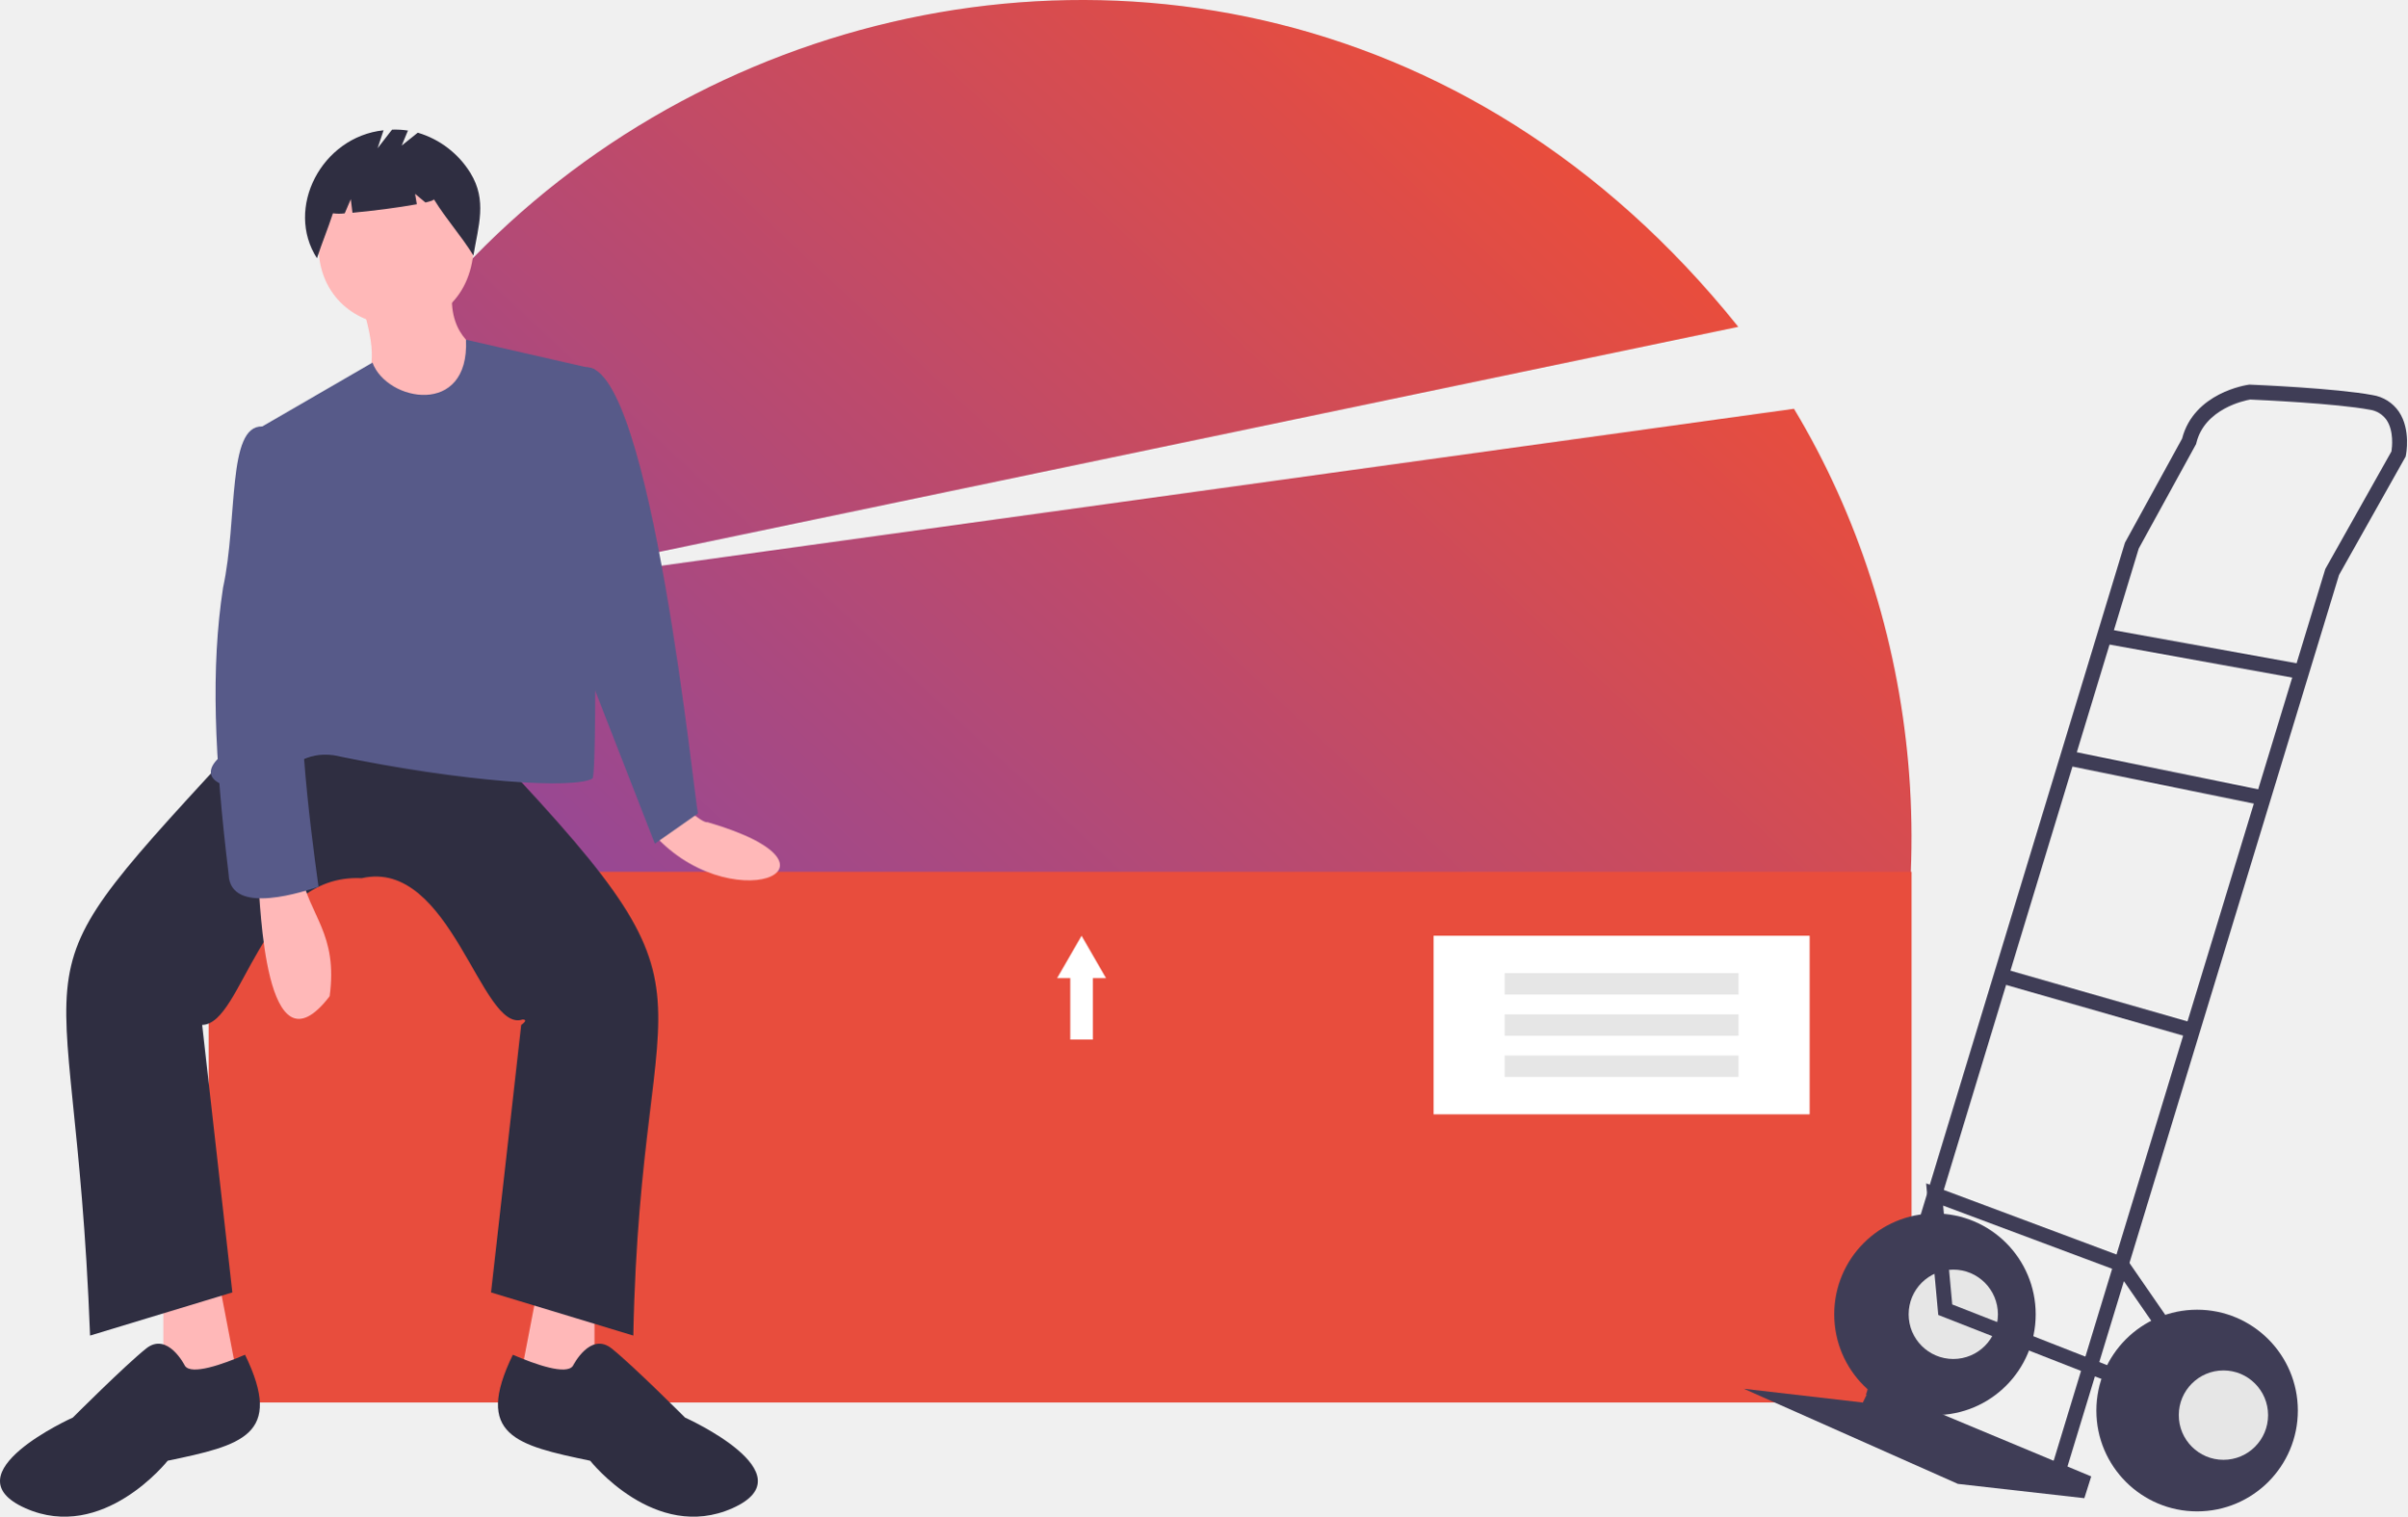
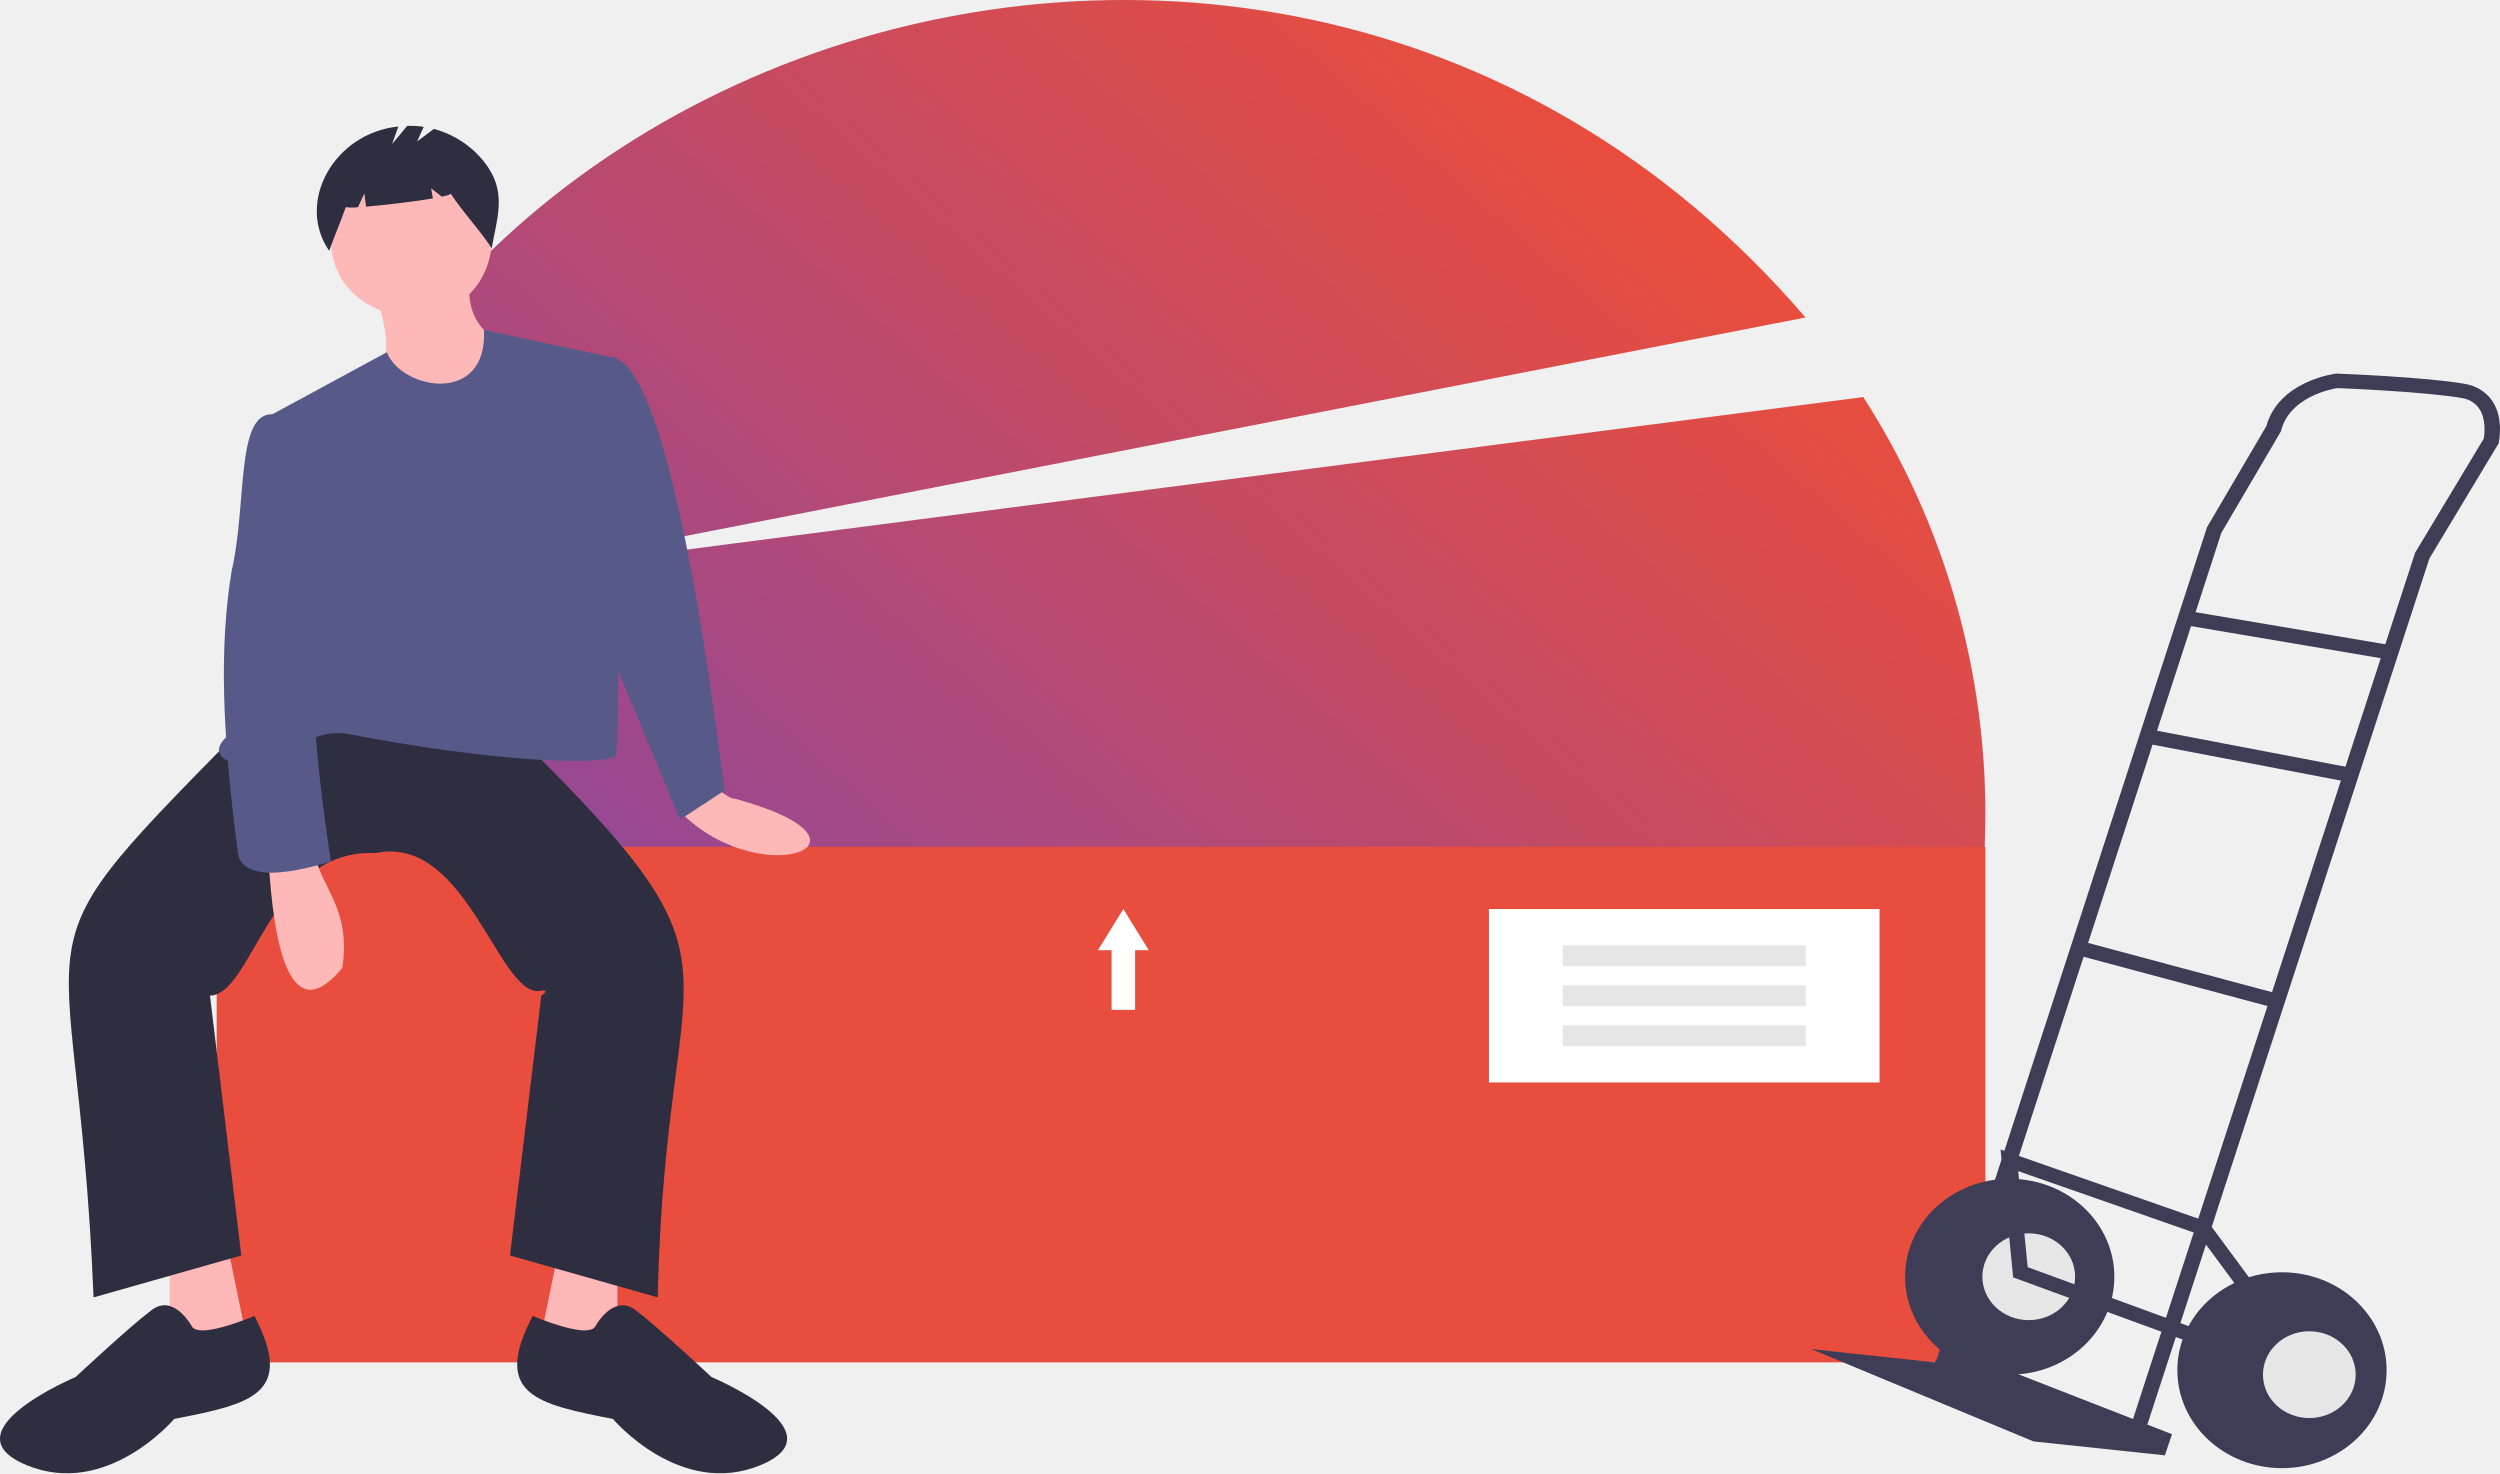
- <svg xmlns="http://www.w3.org/2000/svg" width="522" height="329" viewBox="0 0 522 329" fill="none">
+ <svg xmlns="http://www.w3.org/2000/svg" width="543" height="320" viewBox="0 0 543 320" fill="none">
  <g clip-path="url(#clip0_21_304)">
-     <path d="M401.77 248.504C423.242 194.764 416.746 134.757 389.054 88.67L99.174 128.852L376.972 70.893C259.891 -75.269 32.012 21.678 53.979 206.219L401.77 248.504Z" fill="#E6E6E6" />
-     <path d="M401.77 248.504C423.242 194.764 416.746 134.757 389.054 88.67L99.174 128.852L376.972 70.893C259.891 -75.269 32.012 21.678 53.979 206.219L401.77 248.504Z" fill="url(#paint0_linear_21_304)" />
-     <path d="M414.554 189.099H45.243V304.228H414.554V189.099Z" fill="#E84D3D" />
-     <path d="M148.24 175.059C151.553 177.635 152.765 178.467 153.471 178.361C187.659 188.328 157.688 200.008 141.077 180.181L148.24 175.059Z" fill="#FFB8B8" />
-     <path d="M35.426 280.359V303.76L52.255 302.824L47.58 278.488L35.426 280.359Z" fill="#FFB8B8" />
-     <path d="M128.922 280.359V303.76L112.093 302.824L116.768 278.488L128.922 280.359Z" fill="#FFB8B8" />
-     <path d="M77.499 159.615L102.743 158.679C160.978 219.798 138.955 205.858 137.337 289.72L106.483 280.36L113.028 222.327C113.031 222.325 114.754 221.175 113.322 221.149C104.364 224.23 97.829 186.074 78.434 190.503C56.364 189.446 52.772 222.222 43.84 222.327L50.385 280.36L19.531 289.72C16.077 197.564 -0.854 218.382 54.125 158.679L77.499 159.615Z" fill="#2F2E41" />
-     <path d="M40.101 296.272C40.101 296.272 36.361 288.784 31.686 292.528C27.011 296.272 15.791 307.504 15.791 307.504C15.791 307.504 -11.322 319.672 5.507 327.16C22.336 334.648 36.361 316.864 36.361 316.864C52.39 313.517 61.636 311.375 53.136 293.871C48.309 295.961 41.48 298.382 40.101 296.272Z" fill="#2F2E41" />
-     <path d="M124.247 296.272C124.247 296.272 127.987 288.784 132.662 292.528C137.337 296.272 148.556 307.504 148.556 307.504C148.556 307.504 175.67 319.672 158.841 327.16C142.012 334.648 127.987 316.864 127.987 316.864C111.958 313.517 102.711 311.375 111.212 293.871C116.039 295.961 122.868 298.382 124.247 296.272Z" fill="#2F2E41" />
-     <path d="M102.743 53.846C101.353 77.147 69.587 75.096 69.085 53.846C70.475 30.545 102.241 32.597 102.743 53.846Z" fill="#FFB8B8" />
-     <path d="M78.434 66.014C86.613 90.762 67.303 77.289 94.329 96.903L104.613 76.31C104.613 76.31 97.133 73.502 98.068 63.206L78.434 66.014Z" fill="#FFB8B8" />
-     <path d="M128.922 80.054L101.051 73.686C101.835 90.51 83.901 87.124 80.771 78.661L54.125 94.094C65.309 135.796 62.475 137.517 47.58 164.295C41.896 169.491 50.397 172.47 57.798 169.626C63.442 166.139 66.309 163.039 72.357 163.828C100.937 169.785 124.73 171.192 128.495 168.864C129.842 166.933 128.456 80.389 128.922 80.054Z" fill="#575A89" />
-     <path d="M121.443 81.926C122.378 81.926 127.194 79.659 127.194 79.659C141.206 79.423 150.609 173.781 151.362 176.463L142.012 183.015L127.052 144.639L121.443 81.926Z" fill="#575A89" />
-     <path d="M55.995 191.439C56.473 194.972 57.286 234.642 71.481 216.111C73.344 202.591 67.012 198.555 65.344 189.567L55.995 191.439Z" fill="#FFB8B8" />
-     <path d="M59.735 94.094L56.87 92.504C49.19 92.252 51.61 112.605 48.361 127.51C45.706 144.873 46.462 164.02 49.577 189.618C49.849 199.011 66.655 193.093 69.084 192.375C69.084 192.375 63.475 153.999 66.279 147.447C69.084 140.895 59.735 94.094 59.735 94.094Z" fill="#575A89" />
-     <path d="M102.008 37.513C99.411 33.292 95.347 30.182 90.597 28.781L87.109 31.575L88.465 28.316C87.325 28.142 86.17 28.075 85.017 28.116L81.878 32.157L83.177 28.255C69.709 29.703 61.74 45.181 68.733 56.014C69.811 52.696 71.12 49.582 72.199 46.264C73.046 46.38 73.906 46.384 74.754 46.276L76.067 43.211L76.433 46.147C80.501 45.792 86.534 45.013 90.39 44.3L90.015 42.047L92.258 43.919C93.439 43.647 94.141 43.4 94.083 43.211C96.951 47.839 99.792 50.796 102.66 55.424C103.749 48.896 105.67 43.469 102.008 37.513Z" fill="#2F2E41" />
-     <path d="M392.45 202.987H310.888V241.72H392.45V202.987Z" fill="white" />
-     <path d="M377.026 211.1H326.311V215.744H377.026V211.1Z" fill="#E6E6E6" />
-     <path d="M377.026 220.031H326.311V224.675H377.026V220.031Z" fill="#E6E6E6" />
-     <path d="M377.026 228.963H326.311V233.607H377.026V228.963Z" fill="#E6E6E6" />
-     <path d="M239.86 212.188L237.207 207.588L234.555 202.987L231.901 207.588L229.248 212.188H232.099V225.509H237.01V212.188H239.86Z" fill="white" />
-     <path d="M419.629 306.974C431.694 306.974 441.474 297.182 441.474 285.104C441.474 273.026 431.694 263.234 419.629 263.234C407.564 263.234 397.783 273.026 397.783 285.104C397.783 297.182 407.564 306.974 419.629 306.974Z" fill="#3F3D56" />
-     <path d="M423.601 294.796C428.948 294.796 433.282 290.457 433.282 285.104C433.282 279.751 428.948 275.412 423.601 275.412C418.254 275.412 413.919 279.751 413.919 285.104C413.919 290.457 418.254 294.796 423.601 294.796Z" fill="#E6E6E6" />
-     <path d="M405.851 300.388L453.514 320.269L452.025 324.992L424.594 321.885L378.172 301.258L403.989 304.24L405.851 300.388Z" fill="#3F3D56" />
-     <path d="M447.983 319.374L507.261 124.703L521.697 99.038L521.748 98.79C521.795 98.564 522.854 93.199 520.247 89.315C519.59 88.349 518.741 87.529 517.754 86.906C516.766 86.284 515.661 85.871 514.507 85.695C506.54 84.199 488.716 83.462 487.961 83.432L487.819 83.426L487.678 83.445C487.191 83.511 475.8 85.178 473.225 95.136L460.832 117.716L460.783 117.877L404.68 302.527L407.767 303.467L463.822 118.978L476.256 96.322L476.307 96.114C478.127 88.62 486.833 86.867 487.99 86.666C489.811 86.744 506.563 87.49 513.912 88.87C514.642 88.97 515.343 89.22 515.971 89.605C516.599 89.989 517.141 90.501 517.562 91.106C519.168 93.488 518.766 96.995 518.625 97.916L504.277 123.424L504.226 123.592L444.896 318.432L447.983 319.374Z" fill="#3F3D56" />
-     <path d="M456.65 136.386L456.076 139.565L498.889 147.306L499.462 144.127L456.65 136.386Z" fill="#3F3D56" />
-     <path d="M448.654 162.826L448.009 165.992L490.516 174.677L491.161 171.511L448.654 162.826Z" fill="#3F3D56" />
-     <path d="M434.417 210.113L433.529 213.219L475.029 225.107L475.917 222.001L434.417 210.113Z" fill="#3F3D56" />
-     <path d="M462.483 301.768L463.659 298.759L423.378 282.969L421.4 261.528L458.997 275.586L471.177 293.229L473.832 291.393L461.075 272.914L417.714 256.7L420.348 285.251L462.483 301.768Z" fill="#3F3D56" />
-     <path d="M476.477 327.849C488.541 327.849 498.322 318.058 498.322 305.98C498.322 293.901 488.541 284.11 476.477 284.11C464.412 284.11 454.631 293.901 454.631 305.98C454.631 318.058 464.412 327.849 476.477 327.849Z" fill="#3F3D56" />
-     <path d="M482.186 316.666C487.533 316.666 491.868 312.327 491.868 306.974C491.868 301.621 487.533 297.281 482.186 297.281C476.839 297.281 472.505 301.621 472.505 306.974C472.505 312.327 476.839 316.666 482.186 316.666Z" fill="#E6E6E6" />
+     <path d="M417.933 241.706C440.269 189.436 433.512 131.07 404.706 86.245L103.164 125.327L392.137 68.954C270.347 -73.21 33.3 21.085 56.15 200.577L417.933 241.706Z" fill="#E6E6E6" />
+     <path d="M417.933 241.706C440.269 189.436 433.512 131.07 404.706 86.245L103.164 125.327L392.137 68.954C270.347 -73.21 33.3 21.085 56.15 200.577L417.933 241.706Z" fill="url(#paint0_linear_21_304)" />
+     <path d="M431.232 183.926H47.063V295.905H431.232V183.926Z" fill="#E84D3D" />
+     <path d="M154.204 170.27C157.65 172.776 158.911 173.585 159.645 173.482C195.209 183.176 164.032 194.537 146.752 175.252L154.204 170.27Z" fill="#FFB8B8" />
+     <path d="M36.851 272.69V295.45L54.357 294.54L49.495 270.869L36.851 272.69Z" fill="#FFB8B8" />
+     <path d="M134.109 272.69V295.45L116.602 294.54L121.465 270.869L134.109 272.69Z" fill="#FFB8B8" />
+     <path d="M80.617 155.248L106.877 154.338C167.454 213.785 144.545 200.226 142.862 281.794L110.767 272.69L117.575 216.245C117.578 216.243 119.371 215.125 117.881 215.099C108.563 218.096 101.764 180.984 81.59 185.292C58.632 184.264 54.895 216.143 45.604 216.245L52.412 272.69L20.317 281.794C16.724 192.159 -0.888 212.408 56.303 154.338L80.617 155.248Z" fill="#2F2E41" />
+     <path d="M41.714 288.167C41.714 288.167 37.824 280.884 32.961 284.525C28.098 288.167 16.427 299.092 16.427 299.092C16.427 299.092 -11.778 310.927 5.728 318.21C23.235 325.493 37.824 308.196 37.824 308.196C54.498 304.941 64.116 302.857 55.273 285.832C50.253 287.865 43.148 290.22 41.714 288.167Z" fill="#2F2E41" />
+     <path d="M129.246 288.167C129.246 288.167 133.136 280.884 137.999 284.525C142.862 288.167 154.533 299.092 154.533 299.092C154.533 299.092 182.738 310.927 165.231 318.21C147.725 325.493 133.136 308.196 133.136 308.196C116.462 304.941 106.844 302.857 115.687 285.832C120.707 287.865 127.812 290.22 129.246 288.167Z" fill="#2F2E41" />
+     <path d="M106.876 52.373C105.43 75.037 72.387 73.041 71.864 52.373C73.31 29.71 106.353 31.705 106.876 52.373Z" fill="#FFB8B8" />
+     <path d="M81.59 64.208C90.098 88.279 70.01 75.174 98.123 94.252L108.822 74.223C108.822 74.223 101.041 71.492 102.014 61.477L81.59 64.208Z" fill="#FFB8B8" />
+     <path d="M134.109 77.865L105.117 71.67C105.932 88.034 87.276 84.74 84.021 76.509L56.303 91.52C67.937 132.081 64.988 133.755 49.495 159.8C43.581 164.855 52.425 167.752 60.123 164.986C65.995 161.594 68.977 158.579 75.268 159.346C104.998 165.141 129.748 166.509 133.664 164.244C135.066 162.367 133.624 78.19 134.109 77.865Z" fill="#575A89" />
+     <path d="M126.328 79.685C127.301 79.685 132.311 77.48 132.311 77.48C146.886 77.25 156.668 169.027 157.451 171.636L147.725 178.009L132.164 140.682L126.328 79.685Z" fill="#575A89" />
+     <path d="M58.248 186.202C58.745 189.638 59.591 228.223 74.357 210.199C76.294 197.049 69.708 193.124 67.973 184.381L58.248 186.202Z" fill="#FFB8B8" />
+     <path d="M62.138 91.52L59.158 89.974C51.169 89.728 53.687 109.524 50.307 124.021C47.545 140.91 48.332 159.533 51.571 184.43C51.855 193.567 69.336 187.811 71.864 187.113C71.864 187.113 66.028 149.786 68.946 143.413C71.864 137.04 62.138 91.52 62.138 91.52Z" fill="#575A89" />
+     <path d="M106.111 36.487C103.411 32.382 99.183 29.356 94.242 27.994L90.613 30.711L92.024 27.541C90.838 27.372 89.637 27.307 88.438 27.347L85.172 31.277L86.524 27.482C72.513 28.89 64.224 43.945 71.498 54.482C72.62 51.255 73.981 48.226 75.103 44.998C75.985 45.111 76.879 45.115 77.762 45.011L79.127 42.029L79.508 44.884C83.739 44.539 90.015 43.782 94.026 43.088L93.636 40.897L95.97 42.718C97.199 42.453 97.928 42.212 97.868 42.029C100.851 46.531 103.807 49.406 106.79 53.908C107.922 47.558 109.922 42.28 106.111 36.487Z" fill="#2F2E41" />
+     <path d="M408.238 197.434H323.395V235.107H408.238V197.434Z" fill="white" />
+     <path d="M392.194 205.325H339.439V209.842H392.194V205.325Z" fill="#E6E6E6" />
+     <path d="M392.194 214.012H339.439V218.529H392.194V214.012Z" fill="#E6E6E6" />
+     <path d="M392.194 222.699H339.439V227.216H392.194V222.699Z" fill="#E6E6E6" />
+     <path d="M249.51 206.383L246.75 201.909L243.99 197.434L241.231 201.909L238.471 206.383H241.436V219.34H246.544V206.383H249.51Z" fill="white" />
+     <path d="M436.51 298.576C449.061 298.576 459.235 289.053 459.235 277.305C459.235 265.557 449.061 256.033 436.51 256.033C423.96 256.033 413.786 265.557 413.786 277.305C413.786 289.053 423.96 298.576 436.51 298.576Z" fill="#3F3D56" />
+     <path d="M440.642 286.732C446.204 286.732 450.713 282.511 450.713 277.305C450.713 272.098 446.204 267.878 440.642 267.878C435.08 267.878 430.571 272.098 430.571 277.305C430.571 282.511 435.08 286.732 440.642 286.732Z" fill="#E6E6E6" />
+     <path d="M422.179 292.171L471.759 311.508L470.21 316.101L441.675 313.079L393.386 293.017L420.242 295.917L422.179 292.171Z" fill="#3F3D56" />
+     <path d="M466.005 310.637L527.668 121.291L542.685 96.329L542.738 96.088C542.786 95.868 543.889 90.65 541.177 86.871C540.493 85.932 539.61 85.135 538.583 84.529C537.555 83.923 536.406 83.522 535.205 83.35C526.918 81.896 508.377 81.179 507.592 81.149L507.444 81.144L507.297 81.162C506.79 81.227 494.941 82.848 492.262 92.534L479.371 114.496L479.32 114.653L420.96 294.251L424.172 295.166L482.481 115.723L495.416 93.687L495.468 93.484C497.362 86.196 506.418 84.491 507.622 84.296C509.516 84.371 526.942 85.097 534.587 86.439C535.346 86.536 536.075 86.779 536.728 87.153C537.382 87.528 537.945 88.025 538.383 88.614C540.054 90.93 539.636 94.341 539.489 95.238L524.564 120.047L524.511 120.211L462.794 309.721L466.005 310.637Z" fill="#3F3D56" />
+     <path d="M475.021 132.655L474.424 135.747L518.959 143.276L519.556 140.184L475.021 132.655Z" fill="#3F3D56" />
+     <path d="M466.704 158.372L466.032 161.451L510.249 169.898L510.921 166.819L466.704 158.372Z" fill="#3F3D56" />
+     <path d="M451.893 204.366L450.97 207.387L494.14 218.95L495.063 215.928L451.893 204.366Z" fill="#3F3D56" />
+     <path d="M481.089 293.513L482.313 290.586L440.411 275.228L438.353 254.373L477.462 268.047L490.132 285.208L492.895 283.422L479.624 265.448L434.519 249.678L437.258 277.448L481.089 293.513Z" fill="#3F3D56" />
+     <path d="M495.645 318.881C508.195 318.881 518.369 309.357 518.369 297.609C518.369 285.861 508.195 276.338 495.645 276.338C483.095 276.338 472.921 285.861 472.921 297.609C472.921 309.357 483.095 318.881 495.645 318.881Z" fill="#3F3D56" />
+     <path d="M501.584 308.003C507.146 308.003 511.655 303.783 511.655 298.576C511.655 293.37 507.146 289.149 501.584 289.149C496.022 289.149 491.513 293.37 491.513 298.576C491.513 303.783 496.022 308.003 501.584 308.003Z" fill="#E6E6E6" />
  </g>
  <defs>
-     <linearGradient id="paint0_linear_21_304" x1="310.686" y1="8.849" x2="-1.968" y2="343.113" gradientUnits="userSpaceOnUse">
+     <linearGradient id="paint0_linear_21_304" x1="323.185" y1="8.607" x2="21.121" y2="353.989" gradientUnits="userSpaceOnUse">
      <stop stop-color="#E84D3D" />
      <stop offset="1" stop-color="#5944D7" />
    </linearGradient>
    <clipPath id="clip0_21_304">
-       <rect width="522" height="329" fill="white" />
+       <rect width="543" height="320" fill="white" />
    </clipPath>
  </defs>
</svg>
